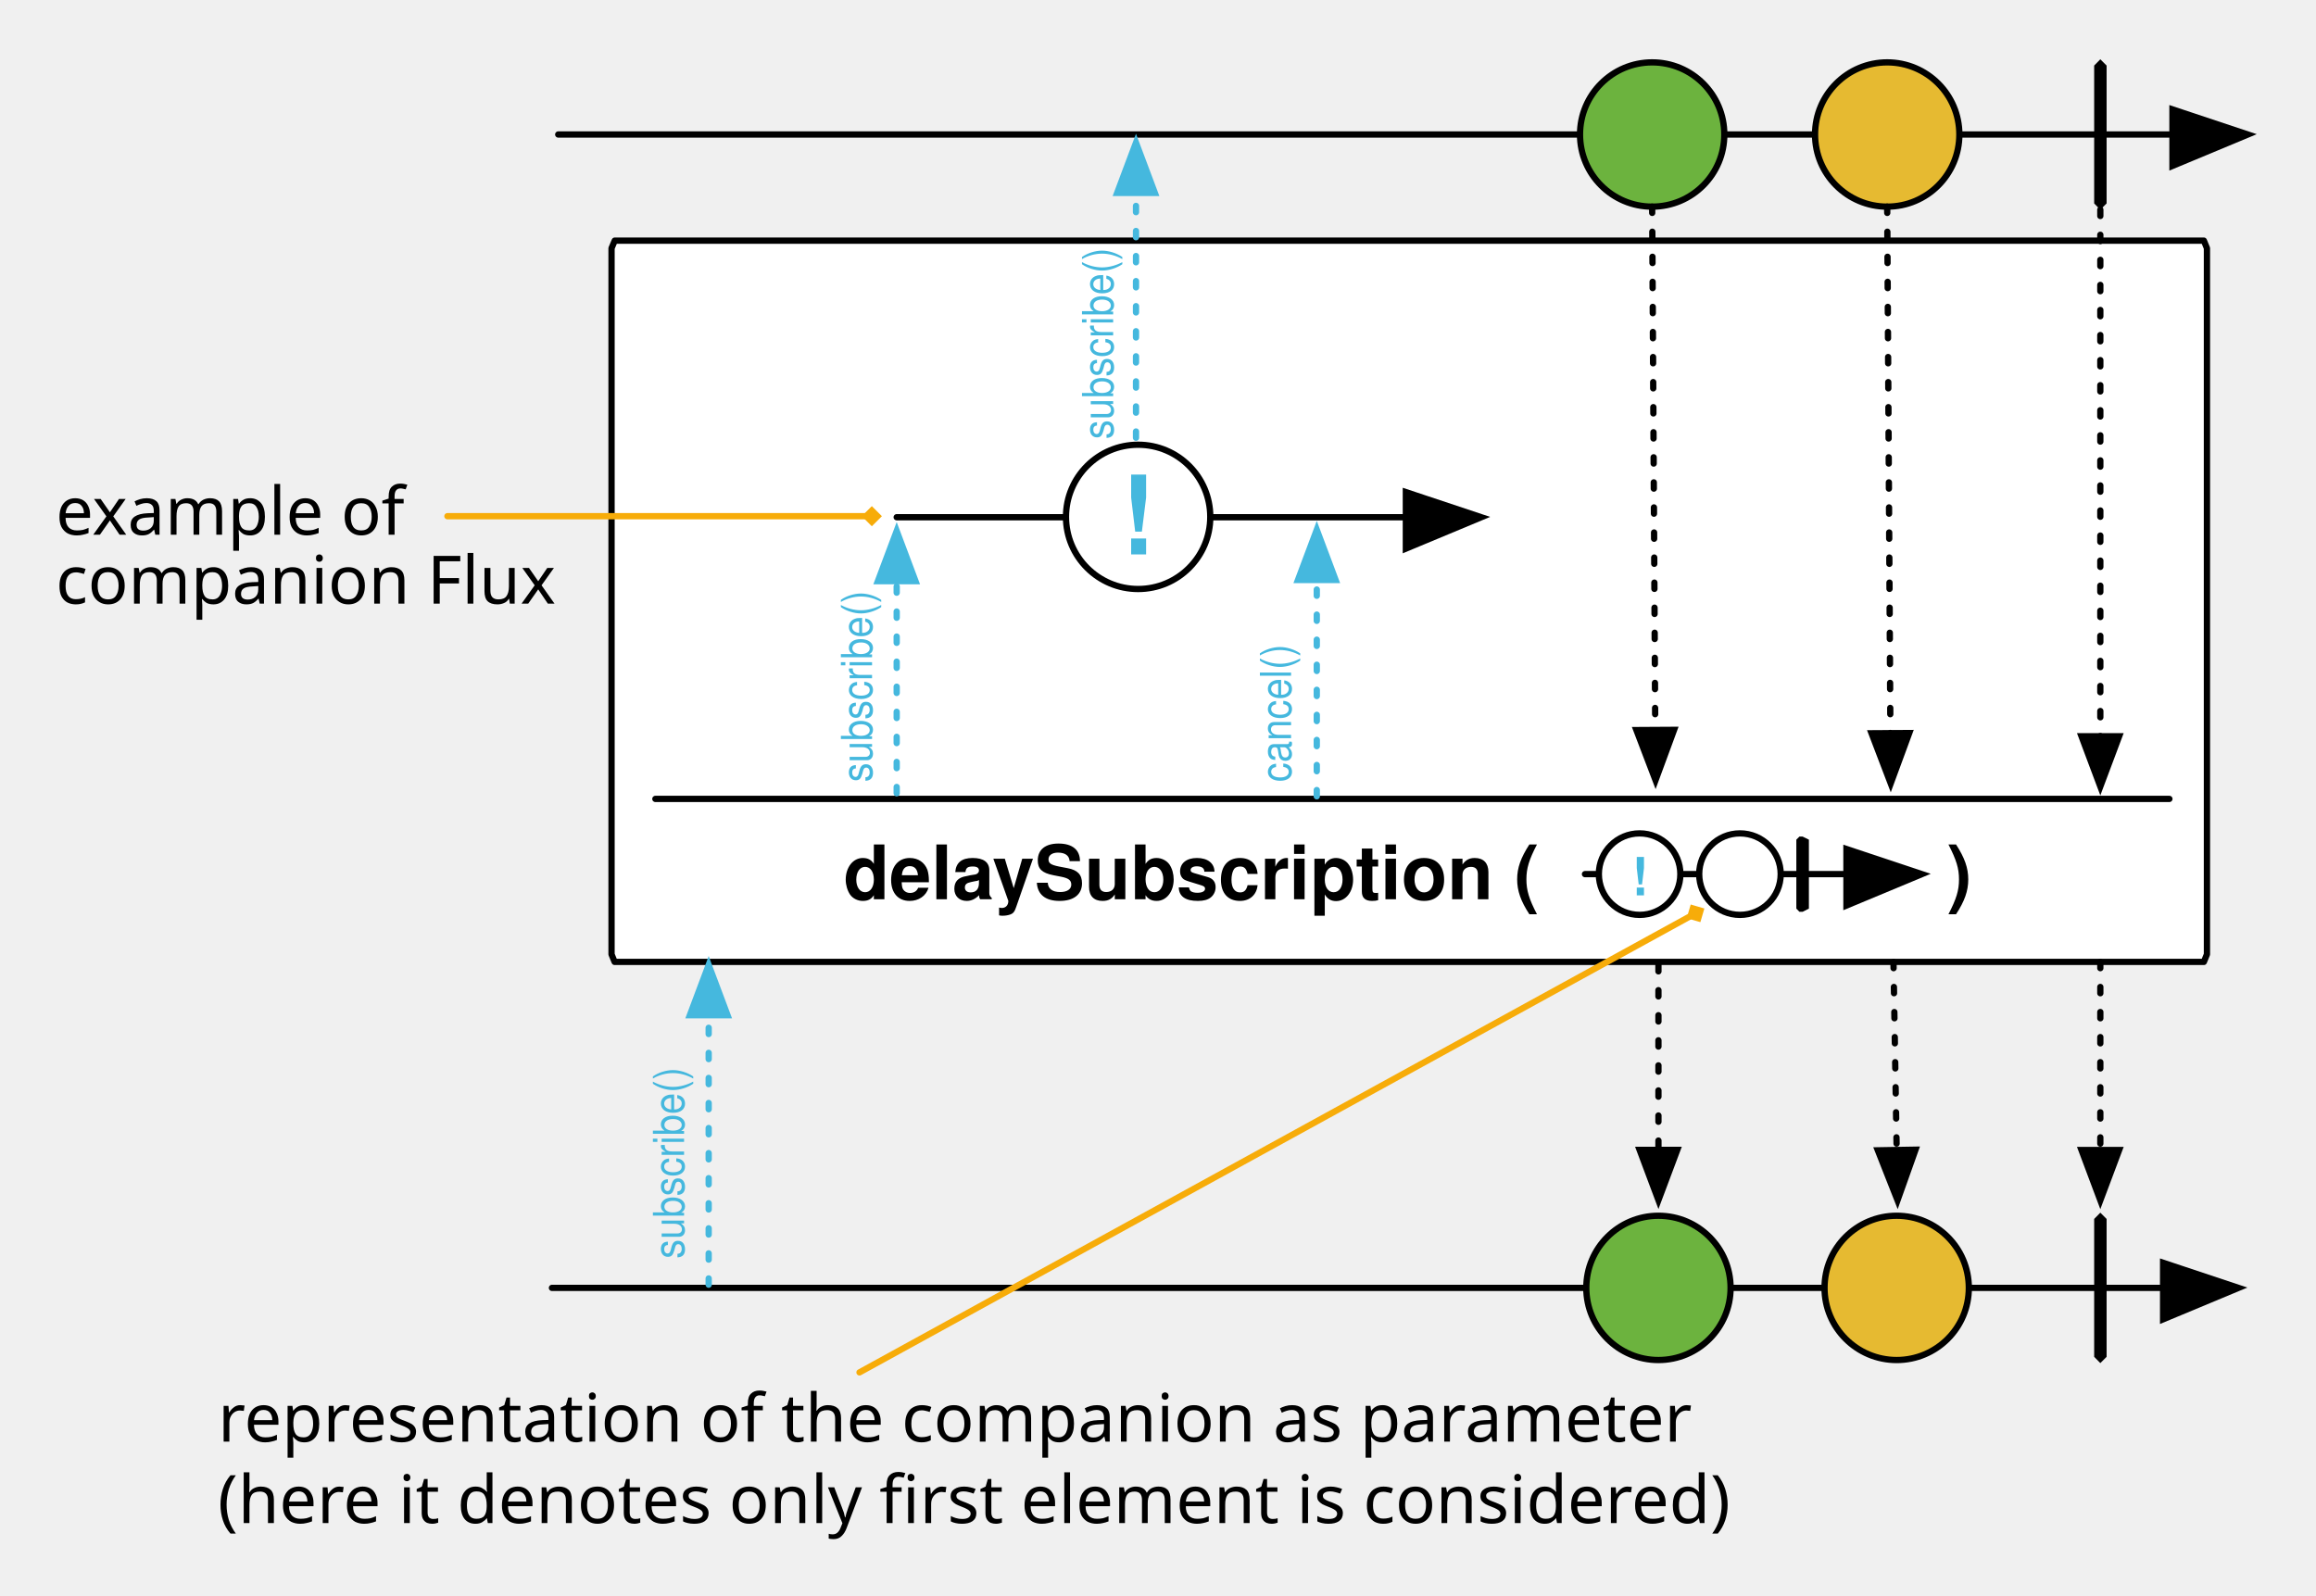
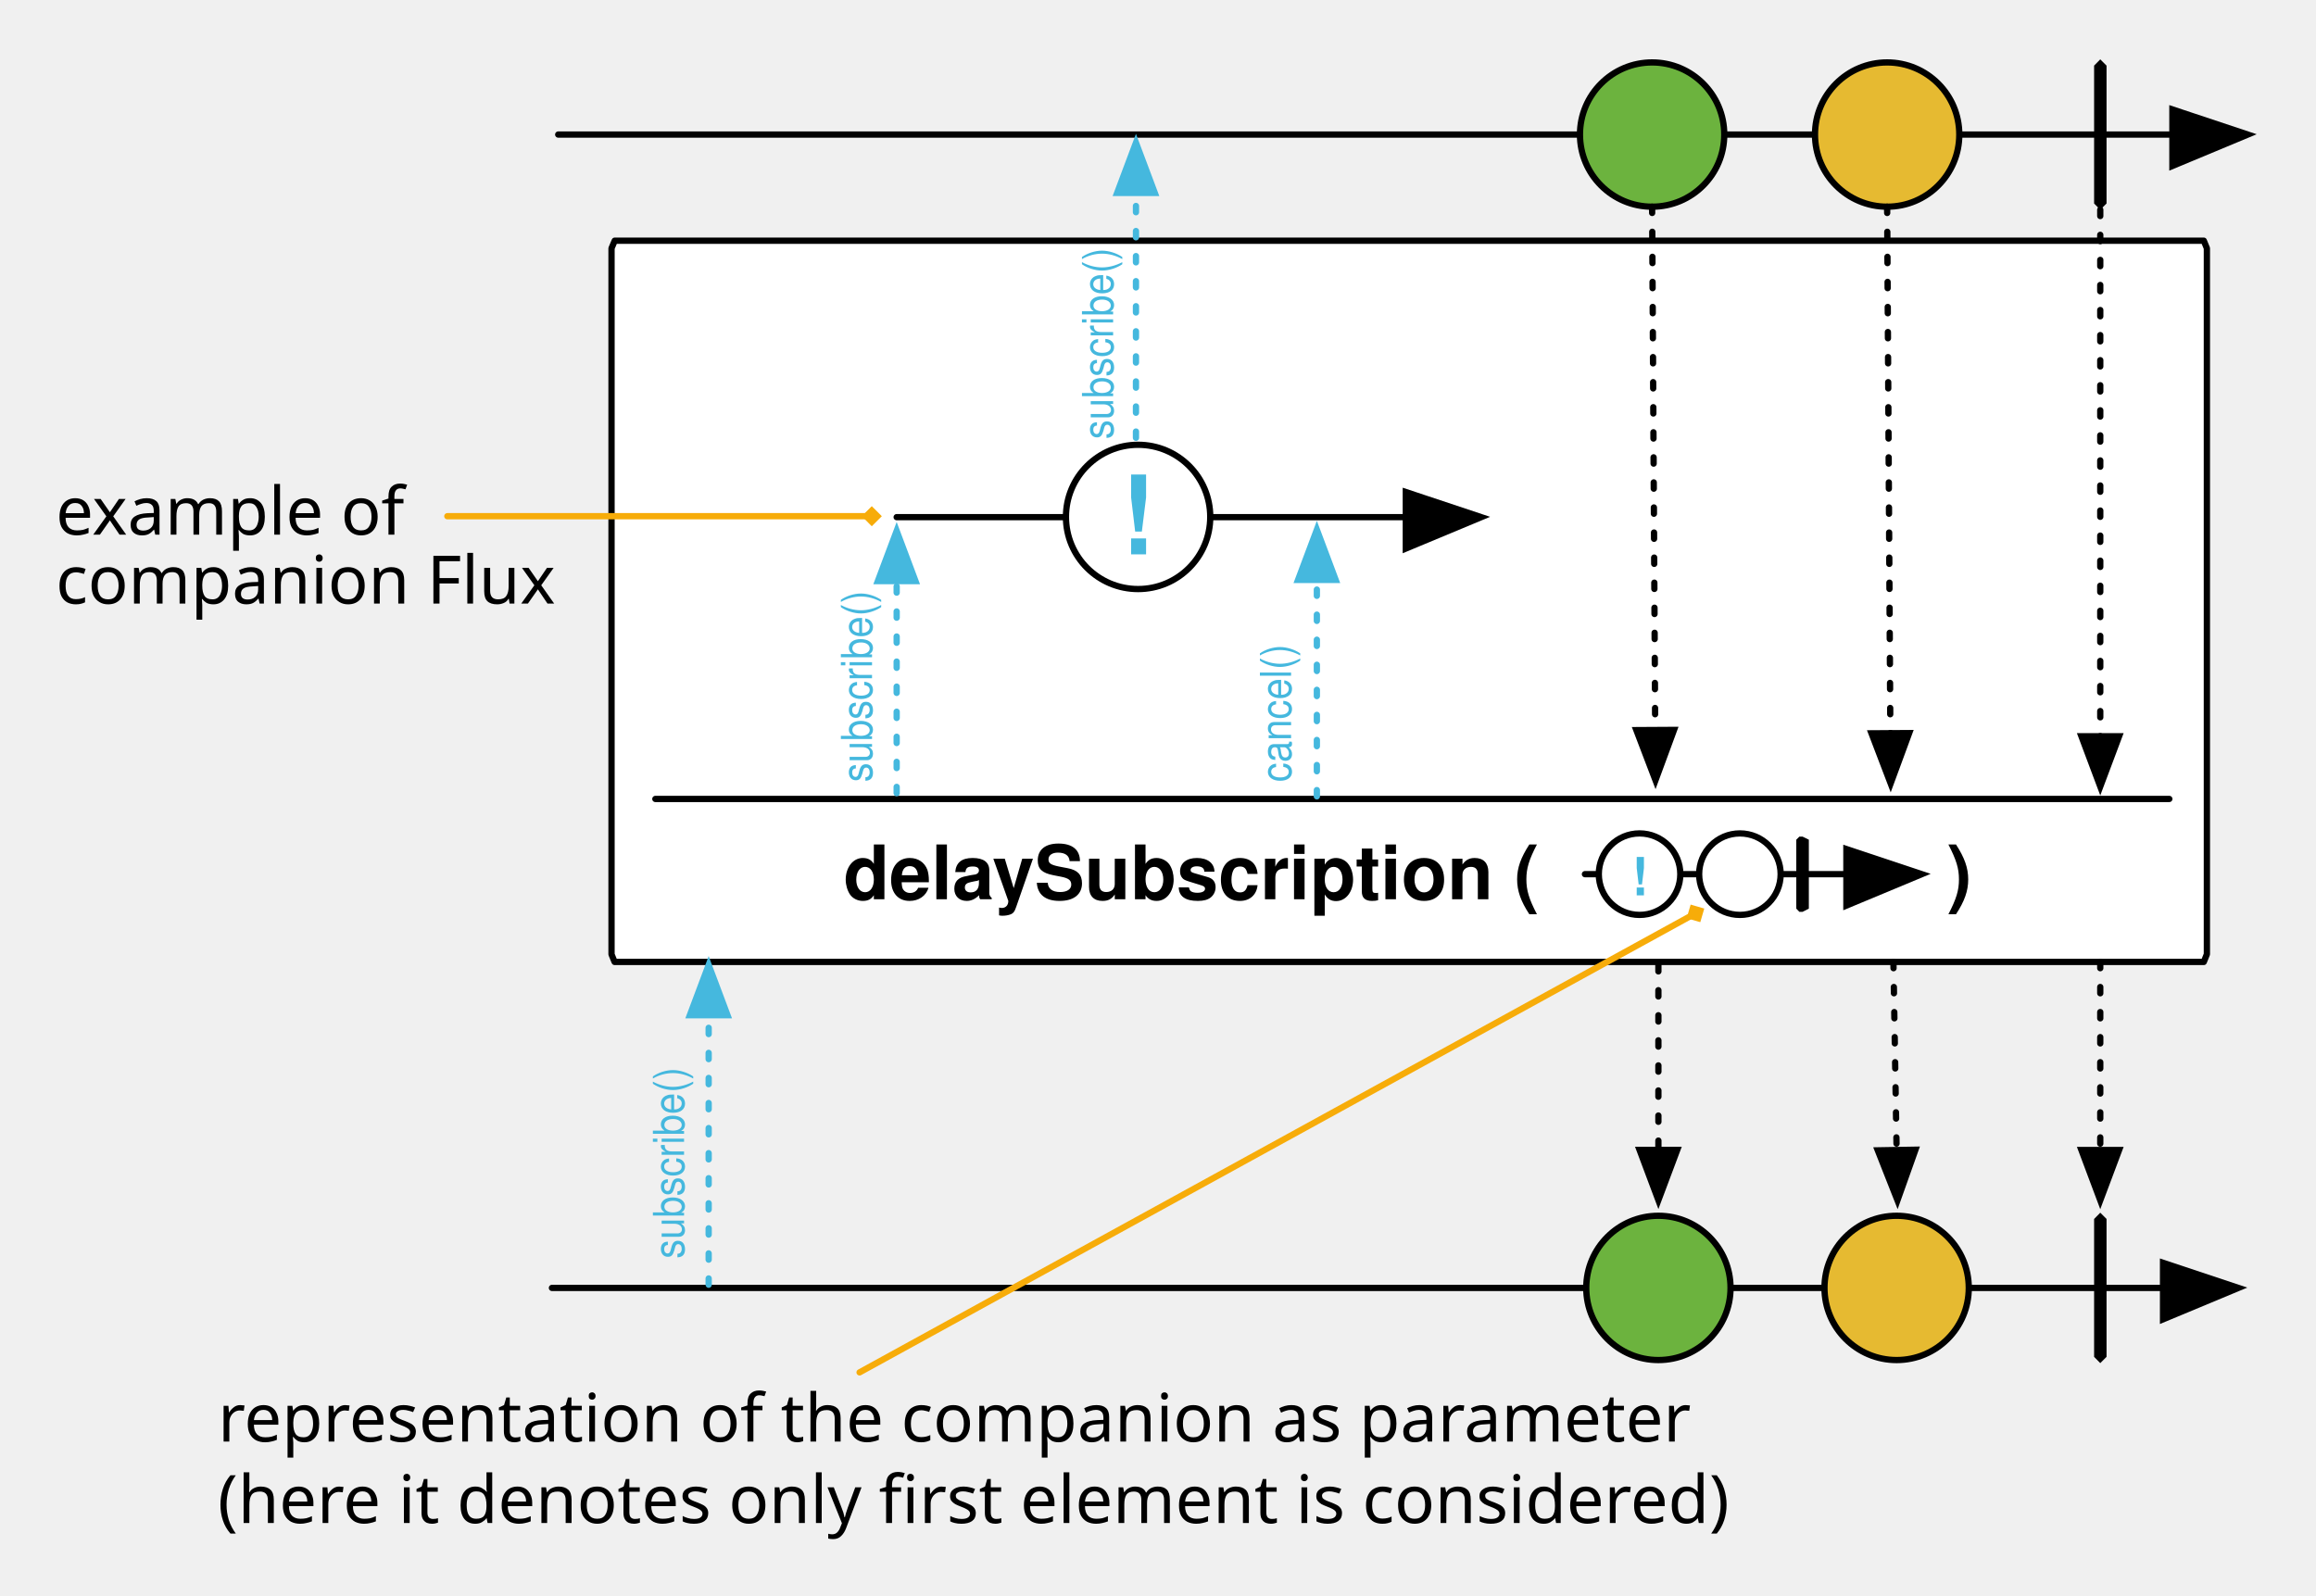
- <svg xmlns="http://www.w3.org/2000/svg" width="195.496mm" height="134.715mm" viewBox="0 0 195.496 134.715" version="1.1" id="svg3340">
+ <svg xmlns="http://www.w3.org/2000/svg" width="738.88" height="509.16" viewBox="0 0 195.5 134.72" version="1.1" id="svg3340">
  <defs id="defs3334">
-     <marker orient="auto" overflow="visible" markerUnits="strokeWidth" id="FilledArrow_Marker-3-8-0" stroke-miterlimit="10" viewBox="-1 -6 14 12" markerWidth="14" markerHeight="12" color="#000000" stroke-linejoin="miter">
+     <marker orient="auto" overflow="visible" markerUnits="strokeWidth" id="FilledArrow_Marker-3-8-0" stroke-miterlimit="10" viewBox="-1 -6 14 12" markerWidth="14" markerHeight="12" color="#000" stroke-linejoin="miter">
      <g id="g6-6-3-9">
-         <path d="M 12,0 0,-4 v 9 z" id="path4-7-7" fill="currentColor" stroke="currentColor" stroke-width="1" />
+         <path d="M12 0L0-4v9z" id="path4-7-7" fill="currentColor" stroke="currentColor" stroke-width="1" />
      </g>
    </marker>
-     <marker orient="auto" overflow="visible" markerUnits="strokeWidth" id="marker3216" stroke-miterlimit="10" viewBox="-1 -6 14 12" markerWidth="14" markerHeight="12" color="#000000" stroke-linejoin="miter">
+     <marker orient="auto" overflow="visible" markerUnits="strokeWidth" id="marker3216" stroke-miterlimit="10" viewBox="-1 -6 14 12" markerWidth="14" markerHeight="12" color="#000" stroke-linejoin="miter">
      <g id="g3214">
-         <path d="M 12,0 0,-4 v 9 z" id="path3212" fill="currentColor" stroke="currentColor" stroke-width="1" />
+         <path d="M12 0L0-4v9z" id="path3212" fill="currentColor" stroke="currentColor" stroke-width="1" />
      </g>
    </marker>
-     <marker orient="auto" overflow="visible" markerUnits="strokeWidth" id="FilledArrow_Marker_2-5-2-4" stroke-miterlimit="10" viewBox="-1 -5 11 10" markerWidth="11" markerHeight="10" color="#000000" stroke-linejoin="miter">
+     <marker orient="auto" overflow="visible" markerUnits="strokeWidth" id="FilledArrow_Marker_2-5-2-4" stroke-miterlimit="10" viewBox="-1 -5 11 10" markerWidth="11" markerHeight="10" color="#000" stroke-linejoin="miter">
      <g id="g11-3-8">
-         <path d="M 8,0 0,-3 v 6 z" id="path9-5-50-3" fill="currentColor" stroke="currentColor" stroke-width="1" />
+         <path d="M8 0L0-3v6z" id="path9-5-50-3" fill="currentColor" stroke="currentColor" stroke-width="1" />
      </g>
    </marker>
-     <marker orient="auto" overflow="visible" markerUnits="strokeWidth" id="marker3225" stroke-miterlimit="10" viewBox="-1 -5 11 10" markerWidth="11" markerHeight="10" color="#000000" stroke-linejoin="miter">
+     <marker orient="auto" overflow="visible" markerUnits="strokeWidth" id="marker3225" stroke-miterlimit="10" viewBox="-1 -5 11 10" markerWidth="11" markerHeight="10" color="#000" stroke-linejoin="miter">
      <g id="g3223">
-         <path d="M 8,0 0,-3 v 6 z" id="path3221" fill="currentColor" stroke="currentColor" stroke-width="1" />
+         <path d="M8 0L0-3v6z" id="path3221" fill="currentColor" stroke="currentColor" stroke-width="1" />
      </g>
    </marker>
-     <marker orient="auto" overflow="visible" markerUnits="strokeWidth" id="marker3231" stroke-miterlimit="10" viewBox="-1 -5 11 10" markerWidth="11" markerHeight="10" color="#000000" stroke-linejoin="miter">
+     <marker orient="auto" overflow="visible" markerUnits="strokeWidth" id="marker3231" stroke-miterlimit="10" viewBox="-1 -5 11 10" markerWidth="11" markerHeight="10" color="#000" stroke-linejoin="miter">
      <g id="g3229">
-         <path d="M 8,0 0,-3 v 6 z" id="path3227" fill="currentColor" stroke="currentColor" stroke-width="1" />
+         <path d="M8 0L0-3v6z" id="path3227" fill="currentColor" stroke="currentColor" stroke-width="1" />
      </g>
    </marker>
-     <marker orient="auto" overflow="visible" markerUnits="strokeWidth" id="marker3237" stroke-miterlimit="10" viewBox="-1 -5 11 10" markerWidth="11" markerHeight="10" color="#000000" stroke-linejoin="miter">
+     <marker orient="auto" overflow="visible" markerUnits="strokeWidth" id="marker3237" stroke-miterlimit="10" viewBox="-1 -5 11 10" markerWidth="11" markerHeight="10" color="#000" stroke-linejoin="miter">
      <g id="g3235">
-         <path d="M 8,0 0,-3 v 6 z" id="path3233" fill="currentColor" stroke="currentColor" stroke-width="1" />
+         <path d="M8 0L0-3v6z" id="path3233" fill="currentColor" stroke="currentColor" stroke-width="1" />
      </g>
    </marker>
-     <marker orient="auto" overflow="visible" markerUnits="strokeWidth" id="marker3243" stroke-miterlimit="10" viewBox="-1 -5 11 10" markerWidth="11" markerHeight="10" color="#000000" stroke-linejoin="miter">
+     <marker orient="auto" overflow="visible" markerUnits="strokeWidth" id="marker3243" stroke-miterlimit="10" viewBox="-1 -5 11 10" markerWidth="11" markerHeight="10" color="#000" stroke-linejoin="miter">
      <g id="g3241">
-         <path d="M 8,0 0,-3 v 6 z" id="path3239" fill="currentColor" stroke="currentColor" stroke-width="1" />
+         <path d="M8 0L0-3v6z" id="path3239" fill="currentColor" stroke="currentColor" stroke-width="1" />
      </g>
    </marker>
-     <marker orient="auto" overflow="visible" markerUnits="strokeWidth" id="marker3249" stroke-miterlimit="10" viewBox="-1 -5 11 10" markerWidth="11" markerHeight="10" color="#000000" stroke-linejoin="miter">
+     <marker orient="auto" overflow="visible" markerUnits="strokeWidth" id="marker3249" stroke-miterlimit="10" viewBox="-1 -5 11 10" markerWidth="11" markerHeight="10" color="#000" stroke-linejoin="miter">
      <g id="g3247">
-         <path d="M 8,0 0,-3 v 6 z" id="path3245" fill="currentColor" stroke="currentColor" stroke-width="1" />
+         <path d="M8 0L0-3v6z" id="path3245" fill="currentColor" stroke="currentColor" stroke-width="1" />
      </g>
    </marker>
    <marker orient="auto" overflow="visible" markerUnits="strokeWidth" id="FilledArrow_Marker_3-3-29-8" stroke-miterlimit="10" viewBox="-1 -5 11 10" markerWidth="11" markerHeight="10" color="#45b8de" stroke-linejoin="miter">
      <g id="g16-6-8-1">
-         <path d="M 8,0 0,-3 v 6 z" id="path14-7-7-2" fill="currentColor" stroke="currentColor" stroke-width="1" />
+         <path d="M8 0L0-3v6z" id="path14-7-7-2" fill="currentColor" stroke="currentColor" stroke-width="1" />
      </g>
    </marker>
    <marker orient="auto" overflow="visible" markerUnits="strokeWidth" id="marker3258" stroke-miterlimit="10" viewBox="-1 -5 11 10" markerWidth="11" markerHeight="10" color="#45b8de" stroke-linejoin="miter">
      <g id="g3256">
-         <path d="M 8,0 0,-3 v 6 z" id="path3254" fill="currentColor" stroke="currentColor" stroke-width="1" />
+         <path d="M8 0L0-3v6z" id="path3254" fill="currentColor" stroke="currentColor" stroke-width="1" />
      </g>
    </marker>
-     <marker orient="auto" overflow="visible" markerUnits="strokeWidth" id="FilledArrow_Marker-5-2-1-6-9" stroke-miterlimit="10" viewBox="-1 -6 14 12" markerWidth="14" markerHeight="12" color="#000000" stroke-linejoin="miter">
+     <marker orient="auto" overflow="visible" markerUnits="strokeWidth" id="FilledArrow_Marker-5-2-1-6-9" stroke-miterlimit="10" viewBox="-1 -6 14 12" markerWidth="14" markerHeight="12" color="#000" stroke-linejoin="miter">
      <g id="g4-3-7-2-2-6">
-         <path d="M 12,0 0,-4 v 9 z" id="path2-5-0-7-9-5" fill="currentColor" stroke="currentColor" stroke-width="1" />
+         <path d="M12 0L0-4v9z" id="path2-5-0-7-9-5" fill="currentColor" stroke="currentColor" stroke-width="1" />
      </g>
    </marker>
-     <marker orient="auto" overflow="visible" markerUnits="strokeWidth" id="FilledArrow_Marker-75-2" stroke-miterlimit="10" viewBox="-1 -6 14 12" markerWidth="14" markerHeight="12" color="#000000" stroke-linejoin="miter">
+     <marker orient="auto" overflow="visible" markerUnits="strokeWidth" id="FilledArrow_Marker-75-2" stroke-miterlimit="10" viewBox="-1 -6 14 12" markerWidth="14" markerHeight="12" color="#000" stroke-linejoin="miter">
      <g id="g6-1-3">
-         <path d="M 12,0 0,-4 v 9 z" id="path4-13-9" fill="currentColor" stroke="currentColor" stroke-width="1" />
+         <path d="M12 0L0-4v9z" id="path4-13-9" fill="currentColor" stroke="currentColor" stroke-width="1" />
      </g>
    </marker>
    <marker orient="auto" overflow="visible" markerUnits="strokeWidth" id="marker3270" stroke-miterlimit="10" viewBox="-1 -5 11 10" markerWidth="11" markerHeight="10" color="#45b8de" stroke-linejoin="miter">
      <g id="g3268">
-         <path d="M 8,0 0,-3 v 6 z" id="path3266" fill="currentColor" stroke="currentColor" stroke-width="1" />
+         <path d="M8 0L0-3v6z" id="path3266" fill="currentColor" stroke="currentColor" stroke-width="1" />
      </g>
    </marker>
    <marker orient="auto" overflow="visible" markerUnits="strokeWidth" id="marker3276" stroke-miterlimit="10" viewBox="-1 -5 11 10" markerWidth="11" markerHeight="10" color="#45b8de" stroke-linejoin="miter">
      <g id="g3274">
-         <path d="M 8,0 0,-3 v 6 z" id="path3272" fill="currentColor" stroke="currentColor" stroke-width="1" />
+         <path d="M8 0L0-3v6z" id="path3272" fill="currentColor" stroke="currentColor" stroke-width="1" />
      </g>
    </marker>
-     <marker style="overflow:visible" id="marker80577-1" refX="0" refY="0" orient="auto">
-       <path transform="scale(0.2)" style="fill:#f7ac09;fill-opacity:1;fill-rule:evenodd;stroke:#f7ac09;stroke-width:1pt;stroke-opacity:1" d="M 0,-7.071 -7.071,0 0,7.071 7.071,0 Z" id="path80575-0" />
+     <marker id="marker80577-1" refX="0" refY="0" orient="auto" overflow="visible">
+       <path d="M0-1.41L-1.41 0 0 1.41 1.41 0z" id="path80575-0" fill="#f7ac09" fill-opacity="1" fill-rule="evenodd" stroke="#f7ac09" stroke-width=".2pt" stroke-opacity="1" />
    </marker>
-     <marker orient="auto" refY="0" refX="0" id="marker80577-1-1" style="overflow:visible">
-       <path id="path80575-0-5" d="M 0,-7.071 -7.071,0 0,7.071 7.071,0 Z" style="fill:#f7ac09;fill-opacity:1;fill-rule:evenodd;stroke:#f7ac09;stroke-width:1pt;stroke-opacity:1" transform="scale(0.2)" />
+     <marker orient="auto" refY="0" refX="0" id="marker80577-1-1" overflow="visible">
+       <path id="path80575-0-5" d="M0-1.41L-1.41 0 0 1.41 1.41 0z" fill="#f7ac09" fill-opacity="1" fill-rule="evenodd" stroke="#f7ac09" stroke-width=".2pt" stroke-opacity="1" />
    </marker>
  </defs>
-   <g id="layer1" transform="translate(-154.7403,-186.6424)">
-     <path stroke-opacity="1" stroke-dasharray="none" stroke-linejoin="round" stroke-linecap="round" stroke-width="0.53" stroke="#000000" fill-opacity="1" fill="#ffffff" id="path38-4" d="m 206.631,206.957 h 134.14 l 0.26,0.64 v 59.61 l -0.26,0.64 H 206.621 l -0.26,-0.64 v -59.61 z" />
-     <path style="marker-end:url(#FilledArrow_Marker-3-8-0)" marker-end="url(#FilledArrow_Marker-3-8-0)" stroke-opacity="1" stroke-dasharray="none" stroke-linejoin="round" stroke-linecap="round" stroke-width="0.53" stroke="#000000" fill-opacity="1" fill="none" d="M 201.331,295.367 H 337.331" id="line53-2" />
-     <path stroke-opacity="1" stroke-dasharray="none" stroke-width="0.26" stroke="none" fill-opacity="1" fill="#000000" d="m 332.031,289.017 0.53,0.53 v 11.64 l -0.53,0.53 -0.52,-0.53 v -11.64 z" id="path56" />
-     <path style="marker-end:url(#FilledArrow_Marker-3-8-0)" marker-end="url(#FilledArrow_Marker-3-8-0)" stroke-opacity="1" stroke-dasharray="none" stroke-linejoin="round" stroke-linecap="round" stroke-width="0.53" stroke="#000000" fill-opacity="1" fill="none" d="M 201.861,197.997 H 338.121" id="line60" />
-     <circle stroke-opacity="1" stroke-dasharray="none" stroke-linejoin="round" stroke-linecap="round" stroke-width="0.53" stroke="#000000" fill-opacity="1" fill="#6cb33e" r="6.09" cx="294.201" cy="197.997" id="ellipse65" />
-     <circle stroke-opacity="1" stroke-dasharray="none" stroke-linejoin="round" stroke-linecap="round" stroke-width="0.53" stroke="#000000" fill-opacity="1" fill="#e6ba31" r="6.09" cx="314.041" cy="197.997" id="ellipse70" />
-     <path stroke-opacity="1" stroke-dasharray="none" stroke-width="0.26" stroke="none" fill-opacity="1" fill="#000000" d="m 332.031,191.647 0.53,0.53 v 11.64 l -0.53,0.53 -0.52,-0.53 v -11.64 z" id="path78" />
-     <path style="marker-end:url(#FilledArrow_Marker_2-5-2-4)" marker-end="url(#FilledArrow_Marker_2-5-2-4)" stroke-opacity="1" stroke-dasharray="0.529, 1.587" stroke-linejoin="round" stroke-linecap="round" stroke-width="0.53" stroke="#000000" fill-opacity="1" fill="none" d="m 294.201,204.087 0.26,44.18" id="line81" />
-     <path style="marker-end:url(#FilledArrow_Marker_2-5-2-4)" marker-end="url(#FilledArrow_Marker_2-5-2-4)" stroke-opacity="1" stroke-dasharray="0.529, 1.587" stroke-linejoin="round" stroke-linecap="round" stroke-width="0.53" stroke="#000000" fill-opacity="1" fill="none" d="m 314.041,204.087 0.27,44.45" id="line84-7" />
-     <path style="marker-end:url(#FilledArrow_Marker_2-5-2-4)" marker-end="url(#FilledArrow_Marker_2-5-2-4)" stroke-opacity="1" stroke-dasharray="0.529, 1.587" stroke-linejoin="round" stroke-linecap="round" stroke-width="0.53" stroke="#000000" fill-opacity="1" fill="none" d="m 332.031,204.347 v 44.45" id="line118" />
-     <path style="marker-end:url(#FilledArrow_Marker_2-5-2-4)" marker-end="url(#FilledArrow_Marker_2-5-2-4)" stroke-opacity="1" stroke-dasharray="0.529, 1.587" stroke-linejoin="round" stroke-linecap="round" stroke-width="0.53" stroke="#000000" fill-opacity="1" fill="none" d="m 294.731,268.117 v 15.6" id="line129" />
-     <path style="marker-end:url(#FilledArrow_Marker_2-5-2-4)" marker-end="url(#FilledArrow_Marker_2-5-2-4)" stroke-opacity="1" stroke-dasharray="0.529, 1.587" stroke-linejoin="round" stroke-linecap="round" stroke-width="0.53" stroke="#000000" fill-opacity="1" fill="none" d="m 314.571,267.847 0.27,15.88" id="line132" />
-     <path style="marker-end:url(#FilledArrow_Marker_2-5-2-4)" marker-end="url(#FilledArrow_Marker_2-5-2-4)" stroke-opacity="1" stroke-dasharray="0.529, 1.587" stroke-linejoin="round" stroke-linecap="round" stroke-width="0.53" stroke="#000000" fill-opacity="1" fill="none" d="m 332.031,267.847 v 15.88" id="line138" />
-     <circle stroke-opacity="1" stroke-dasharray="none" stroke-linejoin="round" stroke-linecap="round" stroke-width="0.53" stroke="#000000" fill-opacity="1" fill="#6cb33e" r="6.09" cx="294.731" cy="295.367" id="ellipse143" />
-     <circle stroke-opacity="1" stroke-dasharray="none" stroke-miterlimit="4" stroke-linejoin="round" stroke-linecap="round" stroke-width="0.53" stroke="#000000" fill-opacity="1" fill="#e6ba31" r="6.09" cx="314.841" cy="295.367" id="ellipse148" />
-     <path style="marker-end:url(#FilledArrow_Marker_3-3-29-8)" marker-end="url(#FilledArrow_Marker_3-3-29-8)" stroke-opacity="1" stroke-dasharray="0.529, 1.587" stroke-linejoin="round" stroke-linecap="round" stroke-width="0.53" stroke="#45b8de" fill-opacity="1" fill="none" d="M 214.561,295.097 V 272.347" id="line86" />
-     <text stroke-opacity="1" stroke-dasharray="none" stroke-width="0.26" stroke="none" fill-opacity="1" fill="#45b8de" font-size="2.91px" y="198.729" x="-308.231" transform="matrix(0,-0.9502425,1.052363,0,0,0)" id="text91-9">
-       <tspan stroke-width="0.26" fill="#45b8de" font-family="Tahoma, 'Nimbus Sans L'" font-size="3.44px" font-weight="400" x="-308.231" y="201.909" id="tspan89-5">subscribe()</tspan>
+   <g id="layer1" transform="translate(-154.74 -186.64)" stroke-opacity="1" fill-opacity="1">
+     <path stroke-dasharray="none" stroke-linejoin="round" stroke-linecap="round" stroke-width=".53" stroke="#000" fill="#fff" id="path38-4" d="M206.63 206.96h134.14l.26.64v59.6l-.26.65H206.62l-.26-.64V207.6z" />
+     <path marker-end="url(#FilledArrow_Marker-3-8-0)" stroke-dasharray="none" stroke-linejoin="round" stroke-linecap="round" stroke-width=".53" stroke="#000" fill="none" d="M201.33 295.37h136" id="line53-2" />
+     <path stroke-dasharray="none" stroke-width=".26" stroke="none" fill="#000" d="M332.03 289.02l.53.53v11.64l-.53.53-.52-.53v-11.64z" id="path56" />
+     <path marker-end="url(#FilledArrow_Marker-3-8-0)" stroke-dasharray="none" stroke-linejoin="round" stroke-linecap="round" stroke-width=".53" stroke="#000" fill="none" d="M201.86 198h136.26" id="line60" />
+     <circle stroke-dasharray="none" stroke-linejoin="round" stroke-linecap="round" stroke-width=".53" stroke="#000" fill="#6cb33e" r="6.09" cx="294.2" cy="198" id="ellipse65" />
+     <circle stroke-dasharray="none" stroke-linejoin="round" stroke-linecap="round" stroke-width=".53" stroke="#000" fill="#e6ba31" r="6.09" cx="314.04" cy="198" id="ellipse70" />
+     <path stroke-dasharray="none" stroke-width=".26" stroke="none" fill="#000" d="M332.03 191.65l.53.53v11.64l-.53.53-.52-.53v-11.64z" id="path78" />
+     <path marker-end="url(#FilledArrow_Marker_2-5-2-4)" stroke-dasharray="0.529, 1.587" stroke-linejoin="round" stroke-linecap="round" stroke-width=".53" stroke="#000" fill="none" d="M294.2 204.09l.26 44.18" id="line81" />
+     <path marker-end="url(#FilledArrow_Marker_2-5-2-4)" stroke-dasharray="0.529, 1.587" stroke-linejoin="round" stroke-linecap="round" stroke-width=".53" stroke="#000" fill="none" d="M314.04 204.09l.27 44.45" id="line84-7" />
+     <path marker-end="url(#FilledArrow_Marker_2-5-2-4)" stroke-dasharray="0.529, 1.587" stroke-linejoin="round" stroke-linecap="round" stroke-width=".53" stroke="#000" fill="none" d="M332.03 204.35v44.45" id="line118" />
+     <path marker-end="url(#FilledArrow_Marker_2-5-2-4)" stroke-dasharray="0.529, 1.587" stroke-linejoin="round" stroke-linecap="round" stroke-width=".53" stroke="#000" fill="none" d="M294.73 268.12v15.6" id="line129" />
+     <path marker-end="url(#FilledArrow_Marker_2-5-2-4)" stroke-dasharray="0.529, 1.587" stroke-linejoin="round" stroke-linecap="round" stroke-width=".53" stroke="#000" fill="none" d="M314.57 267.85l.27 15.88" id="line132" />
+     <path marker-end="url(#FilledArrow_Marker_2-5-2-4)" stroke-dasharray="0.529, 1.587" stroke-linejoin="round" stroke-linecap="round" stroke-width=".53" stroke="#000" fill="none" d="M332.03 267.85v15.88" id="line138" />
+     <circle stroke-dasharray="none" stroke-linejoin="round" stroke-linecap="round" stroke-width=".53" stroke="#000" fill="#6cb33e" r="6.09" cx="294.73" cy="295.37" id="ellipse143" />
+     <circle stroke-dasharray="none" stroke-miterlimit="4" stroke-linejoin="round" stroke-linecap="round" stroke-width=".53" stroke="#000" fill="#e6ba31" r="6.09" cx="314.84" cy="295.37" id="ellipse148" />
+     <path marker-end="url(#FilledArrow_Marker_3-3-29-8)" stroke-dasharray="0.529, 1.587" stroke-linejoin="round" stroke-linecap="round" stroke-width=".53" stroke="#45b8de" fill="none" d="M214.56 295.1v-22.75" id="line86" />
+     <text stroke-dasharray="none" stroke-width=".26" stroke="none" fill="#45b8de" font-size="2.91" y="198.73" x="-308.23" transform="matrix(0 -.95024 1.05236 0 0 0)" id="text91-9">
+       <tspan stroke-width=".26" fill="#45b8de" font-family="Tahoma, 'Nimbus Sans L'" font-size="3.44" font-weight="400" x="-308.23" y="201.91" id="tspan89-5">subscribe()</tspan>
    </text>
-     <path style="marker-end:url(#FilledArrow_Marker_3-3-29-8)" marker-end="url(#FilledArrow_Marker_3-3-29-8)" stroke-opacity="1" stroke-dasharray="0.529, 1.587" stroke-linejoin="round" stroke-linecap="round" stroke-width="0.53" stroke="#45b8de" fill-opacity="1" fill="none" d="M 250.631,223.597 V 202.927" id="line1037" />
-     <text stroke-opacity="1" stroke-dasharray="none" stroke-width="0.26" stroke="none" fill-opacity="1" fill="#45b8de" font-size="2.91px" id="text1041" transform="matrix(0,-0.9502425,1.052363,0,0,0)" x="-235.431" y="232.889">
-       <tspan stroke-width="0.26" fill="#45b8de" font-family="Tahoma, 'Nimbus Sans L'" id="tspan1039" y="236.329" x="-235.431" font-weight="400" font-size="3.44px">subscribe()</tspan>
+     <path marker-end="url(#FilledArrow_Marker_3-3-29-8)" stroke-dasharray="0.529, 1.587" stroke-linejoin="round" stroke-linecap="round" stroke-width=".53" stroke="#45b8de" fill="none" d="M250.63 223.6v-20.67" id="line1037" />
+     <text stroke-dasharray="none" stroke-width=".26" stroke="none" fill="#45b8de" font-size="2.91" id="text1041" transform="matrix(0 -.95024 1.05236 0 0 0)" x="-235.43" y="232.89">
+       <tspan stroke-width=".26" fill="#45b8de" font-family="Tahoma, 'Nimbus Sans L'" id="tspan1039" y="236.33" x="-235.43" font-weight="400" font-size="3.44">subscribe()</tspan>
    </text>
-     <text stroke-opacity="1" stroke-dasharray="none" stroke-width="0.26" stroke="none" fill-opacity="1" fill="#000000" font-size="3.17px" y="256.737" x="206.891" id="text42-2">
-       <tspan stroke-width="0.26" fill="#000000" font-family="Tahoma, 'Nimbus Sans L'" id="tspan40-4" y="262.557" x="225.941" font-weight="700" font-size="6.35px">delaySubscription (</tspan>
+     <text stroke-dasharray="none" stroke-width=".26" stroke="none" fill="#000" font-size="3.17" y="256.74" x="206.89" id="text42-2">
+       <tspan stroke-width=".26" fill="#000" font-family="Tahoma, 'Nimbus Sans L'" id="tspan40-4" y="262.56" x="225.94" font-weight="700" font-size="6.35">delaySubscription (</tspan>
    </text>
-     <text stroke-opacity="1" stroke-dasharray="none" stroke-width="0.26" stroke="none" fill-opacity="1" fill="#000000" font-size="3.17px" id="text928" x="300.021" y="256.737">
-       <tspan stroke-width="0.26" fill="#000000" font-family="Tahoma, 'Nimbus Sans L'" font-size="6.35px" font-weight="700" x="319.071" y="262.557" id="tspan926">)</tspan>
+     <text stroke-dasharray="none" stroke-width=".26" stroke="none" fill="#000" font-size="3.17" id="text928" x="300.02" y="256.74">
+       <tspan stroke-width=".26" fill="#000" font-family="Tahoma, 'Nimbus Sans L'" font-size="6.35" font-weight="700" x="319.07" y="262.56" id="tspan926">)</tspan>
    </text>
-     <path style="marker-end:url(#FilledArrow_Marker-5-2-1-6-9)" marker-end="url(#FilledArrow_Marker-5-2-1-6-9)" stroke-opacity="1" stroke-dasharray="none" stroke-linejoin="round" stroke-linecap="round" stroke-width="0.53" stroke="#000000" fill-opacity="1" fill="none" d="m 288.531,260.437 h 22.07" id="line56-9" />
-     <path stroke-opacity="1" stroke-dasharray="none" stroke-width="0.26" stroke="none" fill-opacity="1" fill="#000000" d="m 306.631,257.267 h 0.27 l 0.53,0.26 v 5.82 l -0.53,0.27 h -0.27 l -0.26,-0.27 v -5.82 z" id="path64-0" />
-     <circle stroke-opacity="1" stroke-dasharray="none" stroke-linejoin="round" stroke-linecap="round" stroke-width="0.53" stroke="#000000" fill-opacity="1" fill="#ffffff" r="3.44" id="ellipse1418" cy="260.437" cx="293.141" />
-     <path stroke-opacity="1" stroke-dasharray="none" stroke-linejoin="round" stroke-linecap="round" stroke-width="0.53" stroke="#000000" fill-opacity="1" fill="none" d="M 210.061,254.087 H 337.861" id="line1181-0" />
-     <path style="marker-end:url(#FilledArrow_Marker-75-2)" marker-end="url(#FilledArrow_Marker-75-2)" stroke-opacity="1" stroke-dasharray="none" stroke-linejoin="round" stroke-linecap="round" stroke-width="0.53" stroke="#000000" fill-opacity="1" fill="none" d="m 230.431,230.307 h 42.98" id="line63-0" />
-     <circle stroke-opacity="1" stroke-dasharray="none" stroke-linejoin="round" stroke-linecap="round" stroke-width="0.53" stroke="#000000" fill-opacity="1" fill="#ffffff" r="6.09" cx="250.811" cy="230.277" id="ellipse68-9" />
-     <path style="marker-end:url(#FilledArrow_Marker_3-3-29-8)" marker-end="url(#FilledArrow_Marker_3-3-29-8)" stroke-opacity="1" stroke-dasharray="0.529, 1.587" stroke-linejoin="round" stroke-linecap="round" stroke-width="0.53" stroke="#45b8de" fill-opacity="1" fill="none" d="M 230.431,253.607 V 235.707" id="line1307-4" />
-     <text stroke-opacity="1" stroke-dasharray="none" stroke-width="0.26" stroke="none" fill-opacity="1" fill="#45b8de" font-size="2.91px" id="text1311" transform="matrix(0,-0.9502425,1.052363,0,0,0)" x="-265.891" y="213.819">
-       <tspan stroke-width="0.26" fill="#45b8de" font-family="Tahoma, 'Nimbus Sans L'" id="tspan1309" y="216.989" x="-265.891" font-weight="400" font-size="3.44px">subscribe()</tspan>
+     <path marker-end="url(#FilledArrow_Marker-5-2-1-6-9)" stroke-dasharray="none" stroke-linejoin="round" stroke-linecap="round" stroke-width=".53" stroke="#000" fill="none" d="M288.53 260.44h22.07" id="line56-9" />
+     <path stroke-dasharray="none" stroke-width=".26" stroke="none" fill="#000" d="M306.63 257.27h.27l.53.26v5.82l-.53.27h-.27l-.26-.27v-5.82z" id="path64-0" />
+     <circle stroke-dasharray="none" stroke-linejoin="round" stroke-linecap="round" stroke-width=".53" stroke="#000" fill="#fff" r="3.44" id="ellipse1418" cy="260.44" cx="293.14" />
+     <path stroke-dasharray="none" stroke-linejoin="round" stroke-linecap="round" stroke-width=".53" stroke="#000" fill="none" d="M210.06 254.09h127.8" id="line1181-0" />
+     <path marker-end="url(#FilledArrow_Marker-75-2)" stroke-dasharray="none" stroke-linejoin="round" stroke-linecap="round" stroke-width=".53" stroke="#000" fill="none" d="M230.43 230.3h42.98" id="line63-0" />
+     <circle stroke-dasharray="none" stroke-linejoin="round" stroke-linecap="round" stroke-width=".53" stroke="#000" fill="#fff" r="6.09" cx="250.81" cy="230.28" id="ellipse68-9" />
+     <path marker-end="url(#FilledArrow_Marker_3-3-29-8)" stroke-dasharray="0.529, 1.587" stroke-linejoin="round" stroke-linecap="round" stroke-width=".53" stroke="#45b8de" fill="none" d="M230.43 253.6v-17.9" id="line1307-4" />
+     <text stroke-dasharray="none" stroke-width=".26" stroke="none" fill="#45b8de" font-size="2.91" id="text1311" transform="matrix(0 -.95024 1.05236 0 0 0)" x="-265.89" y="213.82">
+       <tspan stroke-width=".26" fill="#45b8de" font-family="Tahoma, 'Nimbus Sans L'" id="tspan1309" y="216.99" x="-265.89" font-weight="400" font-size="3.44">subscribe()</tspan>
    </text>
-     <path style="marker-end:url(#FilledArrow_Marker_3-3-29-8)" marker-end="url(#FilledArrow_Marker_3-3-29-8)" stroke-opacity="1" stroke-dasharray="0.529, 1.587" stroke-linejoin="round" stroke-linecap="round" stroke-width="0.53" stroke="#45b8de" fill-opacity="1" fill="none" d="M 265.891,253.867 V 235.607" id="line1364" />
-     <text stroke-opacity="1" stroke-dasharray="none" stroke-width="0.26" stroke="none" fill-opacity="1" fill="#45b8de" font-size="2.91px" y="247.419" x="-265.891" transform="matrix(0,-0.9502425,1.052363,0,0,0)" id="text1368">
-       <tspan stroke-width="0.26" fill="#45b8de" font-family="Tahoma, 'Nimbus Sans L'" font-size="3.44px" font-weight="400" x="-265.891" y="250.599" id="tspan1366">cancel()</tspan>
+     <path marker-end="url(#FilledArrow_Marker_3-3-29-8)" stroke-dasharray="0.529, 1.587" stroke-linejoin="round" stroke-linecap="round" stroke-width=".53" stroke="#45b8de" fill="none" d="M265.9 253.87V235.6" id="line1364" />
+     <text stroke-dasharray="none" stroke-width=".26" stroke="none" fill="#45b8de" font-size="2.91" y="247.42" x="-265.89" transform="matrix(0 -.95024 1.05236 0 0 0)" id="text1368">
+       <tspan stroke-width=".26" fill="#45b8de" font-family="Tahoma, 'Nimbus Sans L'" font-size="3.44" font-weight="400" x="-265.89" y="250.6" id="tspan1366">cancel()</tspan>
    </text>
-     <text stroke-opacity="1" stroke-dasharray="none" stroke-width="0.26" stroke="none" fill-opacity="1" fill="#45b8de" y="218.651" x="262.338" transform="scale(0.9502425,1.052363)" id="text139441" font-size="2.91px">
-       <tspan stroke-width="0.26" fill="#45b8de" text-anchor="start" writing-mode="lr-tb" font-family="Tahoma, 'Nimbus Sans L'" font-stretch="normal" font-variant="normal" font-style="normal" style="-inkscape-font-specification:'Tahoma, Nimbus Sans L, Bold';font-variant-ligatures:normal;font-variant-caps:normal;font-variant-numeric:normal;font-feature-settings:normal;text-align:start" font-size="8.82px" font-weight="700" x="262.338" y="221.831" id="tspan139439">!</tspan>
+     <text stroke-dasharray="none" stroke-width=".26" stroke="none" fill="#45b8de" y="218.65" x="262.34" transform="scale(.95024 1.05236)" id="text139441" font-size="2.91">
+       <tspan stroke-width=".26" fill="#45b8de" text-anchor="start" writing-mode="lr-tb" font-family="Tahoma, 'Nimbus Sans L'" font-stretch="normal" font-variant="normal" font-style="normal" style="-inkscape-font-specification:'Tahoma, Nimbus Sans L, Bold';font-variant-ligatures:normal;font-variant-caps:normal;font-variant-numeric:normal;font-feature-settings:normal;text-align:start" font-size="8.82" font-weight="700" x="262.34" y="221.83" id="tspan139439">!</tspan>
    </text>
-     <text stroke-opacity="1" stroke-dasharray="none" stroke-width="0.26" stroke="none" fill-opacity="1" fill="#45b8de" text-anchor="start" writing-mode="lr-tb" font-family="Tahoma, 'Nimbus Sans L'" font-stretch="normal" font-weight="400" font-variant="normal" font-style="normal" font-size="4.23px" id="text139445" transform="scale(0.9502425,1.052363)" x="307.768" y="246.001" style="-inkscape-font-specification:'Tahoma, Nimbus Sans L, Normal';font-variant-ligatures:normal;font-variant-caps:normal;font-variant-numeric:normal;font-feature-settings:normal;text-align:start">
-       <tspan stroke-width="0.26" fill="#45b8de" text-anchor="start" writing-mode="lr-tb" font-family="Tahoma, 'Nimbus Sans L'" font-stretch="normal" font-variant="normal" font-style="normal" id="tspan139443" y="249.181" x="307.768" font-weight="700" font-size="4.23px" style="-inkscape-font-specification:'Tahoma, Nimbus Sans L, Normal';font-variant-ligatures:normal;font-variant-caps:normal;font-variant-numeric:normal;font-feature-settings:normal;text-align:start">!</tspan>
+     <text stroke-dasharray="none" stroke-width=".26" stroke="none" fill="#45b8de" text-anchor="start" writing-mode="lr-tb" font-family="Tahoma, 'Nimbus Sans L'" font-stretch="normal" font-weight="400" font-variant="normal" font-style="normal" font-size="4.23" id="text139445" transform="scale(.95024 1.05236)" x="307.77" y="246" style="-inkscape-font-specification:'Tahoma, Nimbus Sans L, Normal';font-variant-ligatures:normal;font-variant-caps:normal;font-variant-numeric:normal;font-feature-settings:normal;text-align:start">
+       <tspan stroke-width=".26" fill="#45b8de" text-anchor="start" writing-mode="lr-tb" font-family="Tahoma, 'Nimbus Sans L'" font-stretch="normal" font-variant="normal" font-style="normal" id="tspan139443" y="249.18" x="307.77" font-weight="700" font-size="4.23" style="-inkscape-font-specification:'Tahoma, Nimbus Sans L, Normal';font-variant-ligatures:normal;font-variant-caps:normal;font-variant-numeric:normal;font-feature-settings:normal;text-align:start">!</tspan>
    </text>
-     <circle stroke-opacity="1" stroke-dasharray="none" stroke-linejoin="round" stroke-linecap="round" stroke-width="0.53" stroke="#000000" fill-opacity="1" fill="#ffffff" cx="301.611" cy="260.437" id="circle142979" r="3.44" />
-     <path style="stroke:#f7ac09;stroke-width:0.53;stroke-miterlimit:4;stroke-dasharray:none;stroke-dashoffset:0;stroke-opacity:1;marker-end:url(#marker80577-1)" id="path80553-5" d="m 192.507,230.22 h 35.826" fill="none" fill-opacity="1" stroke="#000" stroke-width=".53" stroke-linecap="round" stroke-linejoin="round" stroke-dasharray=".529,1.587" stroke-opacity="1" marker-end="url(#FilledArrow_Marker_2)" />
-     <text id="text80557-0" stroke-opacity="1" stroke-linejoin="miter" stroke-linecap="butt" stroke-width=".26" stroke="none" fill-opacity="1" fill="#000" word-spacing="0" letter-spacing="0" font-family="sans-serif" font-size="10.58" font-weight="400" font-style="normal" y="231.781" x="159.451" style="font-style:normal;font-weight:400;font-size:10.58px;line-height:125%;font-family:sans-serif;letter-spacing:0;word-spacing:0;fill:#000000;fill-opacity:1;stroke:none;stroke-width:0.26;stroke-linecap:butt;stroke-linejoin:miter;stroke-opacity:1" xml:space="preserve">
-       <tspan id="tspan80555-4" style="font-style:normal;font-variant:normal;font-weight:normal;font-stretch:normal;font-size:5.644px;font-family:sans-serif;-inkscape-font-specification:'sans-serif Normal';font-variant-ligatures:normal;font-variant-caps:normal;font-variant-numeric:normal;font-variant-east-asian:normal" stroke-width="0.26" y="231.781" x="159.451">example of</tspan>
+     <circle stroke-dasharray="none" stroke-linejoin="round" stroke-linecap="round" stroke-width=".53" stroke="#000" fill="#fff" cx="301.61" cy="260.44" id="circle142979" r="3.44" />
+     <path id="path80553-5" d="M192.5 230.22h35.83" fill="none" stroke="#f7ac09" stroke-width=".53" stroke-linecap="round" stroke-linejoin="round" stroke-dasharray="none" marker-end="url(#marker80577-1)" stroke-miterlimit="4" stroke-dashoffset="0" />
+     <text id="text80557-0" stroke-linejoin="miter" stroke-linecap="butt" stroke-width=".26" stroke="none" fill="#000" word-spacing="0" letter-spacing="0" font-family="sans-serif" font-size="10.58" font-weight="400" font-style="normal" y="231.78" x="159.45" style="line-height:125%" xml:space="preserve">
+       <tspan id="tspan80555-4" style="-inkscape-font-specification:'sans-serif Normal';font-variant-ligatures:normal;font-variant-caps:normal;font-variant-numeric:normal;font-variant-east-asian:normal" stroke-width=".26" y="231.78" x="159.45" font-style="normal" font-variant="normal" font-weight="400" font-stretch="normal" font-size="5.64" font-family="sans-serif">example of</tspan>
    </text>
-     <text xml:space="preserve" style="font-style:normal;font-weight:400;font-size:10.58px;line-height:125%;font-family:sans-serif;letter-spacing:0;word-spacing:0;fill:#000000;fill-opacity:1;stroke:none;stroke-width:0.26;stroke-linecap:butt;stroke-linejoin:miter;stroke-opacity:1" x="159.451" y="237.602" font-style="normal" font-weight="400" font-size="10.58" font-family="sans-serif" letter-spacing="0" word-spacing="0" fill="#000" fill-opacity="1" stroke="none" stroke-width=".26" stroke-linecap="butt" stroke-linejoin="miter" stroke-opacity="1" id="text87932">
-       <tspan x="159.451" y="237.602" stroke-width="0.26" style="font-style:normal;font-variant:normal;font-weight:normal;font-stretch:normal;font-size:5.644px;font-family:sans-serif;-inkscape-font-specification:'sans-serif Normal';font-variant-ligatures:normal;font-variant-caps:normal;font-variant-numeric:normal;font-variant-east-asian:normal" id="tspan87930">companion Flux</tspan>
+     <text xml:space="preserve" style="line-height:125%" x="159.45" y="237.6" font-style="normal" font-weight="400" font-size="10.58" font-family="sans-serif" letter-spacing="0" word-spacing="0" fill="#000" stroke="none" stroke-width=".26" stroke-linecap="butt" stroke-linejoin="miter" id="text87932">
+       <tspan x="159.45" y="237.6" stroke-width=".26" style="-inkscape-font-specification:'sans-serif Normal';font-variant-ligatures:normal;font-variant-caps:normal;font-variant-numeric:normal;font-variant-east-asian:normal" id="tspan87930" font-style="normal" font-variant="normal" font-weight="400" font-stretch="normal" font-size="5.64" font-family="sans-serif">companion Flux</tspan>
    </text>
-     <text id="text80557-8" stroke-opacity="1" stroke-linejoin="miter" stroke-linecap="butt" stroke-width=".26" stroke="none" fill-opacity="1" fill="#000" word-spacing="0" letter-spacing="0" font-family="sans-serif" font-size="10.58" font-weight="400" font-style="normal" y="308.343" x="173.134" style="font-style:normal;font-weight:400;font-size:10.58px;line-height:125%;font-family:sans-serif;letter-spacing:0;word-spacing:0;fill:#000000;fill-opacity:1;stroke:none;stroke-width:0.26;stroke-linecap:butt;stroke-linejoin:miter;stroke-opacity:1" xml:space="preserve">
-       <tspan id="tspan80555-6" style="font-style:normal;font-variant:normal;font-weight:normal;font-stretch:normal;font-size:5.644px;font-family:sans-serif;-inkscape-font-specification:'sans-serif Normal';font-variant-ligatures:normal;font-variant-caps:normal;font-variant-numeric:normal;font-variant-east-asian:normal" stroke-width="0.26" y="308.343" x="173.134">representation of the companion as parameter</tspan>
+     <text id="text80557-8" stroke-linejoin="miter" stroke-linecap="butt" stroke-width=".26" stroke="none" fill="#000" word-spacing="0" letter-spacing="0" font-family="sans-serif" font-size="10.58" font-weight="400" font-style="normal" y="308.34" x="173.13" style="line-height:125%" xml:space="preserve">
+       <tspan id="tspan80555-6" style="-inkscape-font-specification:'sans-serif Normal';font-variant-ligatures:normal;font-variant-caps:normal;font-variant-numeric:normal;font-variant-east-asian:normal" stroke-width=".26" y="308.34" x="173.13" font-style="normal" font-variant="normal" font-weight="400" font-stretch="normal" font-size="5.64" font-family="sans-serif">representation of the companion as parameter</tspan>
    </text>
-     <text xml:space="preserve" style="font-style:normal;font-weight:400;font-size:10.58px;line-height:125%;font-family:sans-serif;letter-spacing:0;word-spacing:0;fill:#000000;fill-opacity:1;stroke:none;stroke-width:0.26;stroke-linecap:butt;stroke-linejoin:miter;stroke-opacity:1" x="173.134" y="315.222" font-style="normal" font-weight="400" font-size="10.58" font-family="sans-serif" letter-spacing="0" word-spacing="0" fill="#000" fill-opacity="1" stroke="none" stroke-width=".26" stroke-linecap="butt" stroke-linejoin="miter" stroke-opacity="1" id="text90280">
-       <tspan x="173.134" y="315.222" stroke-width="0.26" style="font-style:normal;font-variant:normal;font-weight:normal;font-stretch:normal;font-size:5.644px;font-family:sans-serif;-inkscape-font-specification:'sans-serif Normal';font-variant-ligatures:normal;font-variant-caps:normal;font-variant-numeric:normal;font-variant-east-asian:normal" id="tspan90278">(here it denotes only first element is considered)</tspan>
+     <text xml:space="preserve" style="line-height:125%" x="173.13" y="315.22" font-style="normal" font-weight="400" font-size="10.58" font-family="sans-serif" letter-spacing="0" word-spacing="0" fill="#000" stroke="none" stroke-width=".26" stroke-linecap="butt" stroke-linejoin="miter" id="text90280">
+       <tspan x="173.13" y="315.22" stroke-width=".26" style="-inkscape-font-specification:'sans-serif Normal';font-variant-ligatures:normal;font-variant-caps:normal;font-variant-numeric:normal;font-variant-east-asian:normal" id="tspan90278" font-style="normal" font-variant="normal" font-weight="400" font-stretch="normal" font-size="5.64" font-family="sans-serif">(here it denotes only first element is considered)</tspan>
    </text>
-     <path marker-end="url(#FilledArrow_Marker_2)" stroke-opacity="1" stroke-dasharray=".529,1.587" stroke-linejoin="round" stroke-linecap="round" stroke-width=".53" stroke="#000" fill-opacity="1" fill="none" d="m 227.292,302.5 70.571,-38.754" id="path80553-5-9" style="stroke:#f7ac09;stroke-width:0.53;stroke-miterlimit:4;stroke-dasharray:none;stroke-dashoffset:0;stroke-opacity:1;marker-end:url(#marker80577-1-1)" />
+     <path marker-end="url(#marker80577-1-1)" stroke-dasharray="none" stroke-linejoin="round" stroke-linecap="round" stroke-width=".53" stroke="#f7ac09" fill="none" d="M227.3 302.5l70.56-38.75" id="path80553-5-9" stroke-miterlimit="4" stroke-dashoffset="0" />
  </g>
</svg>
